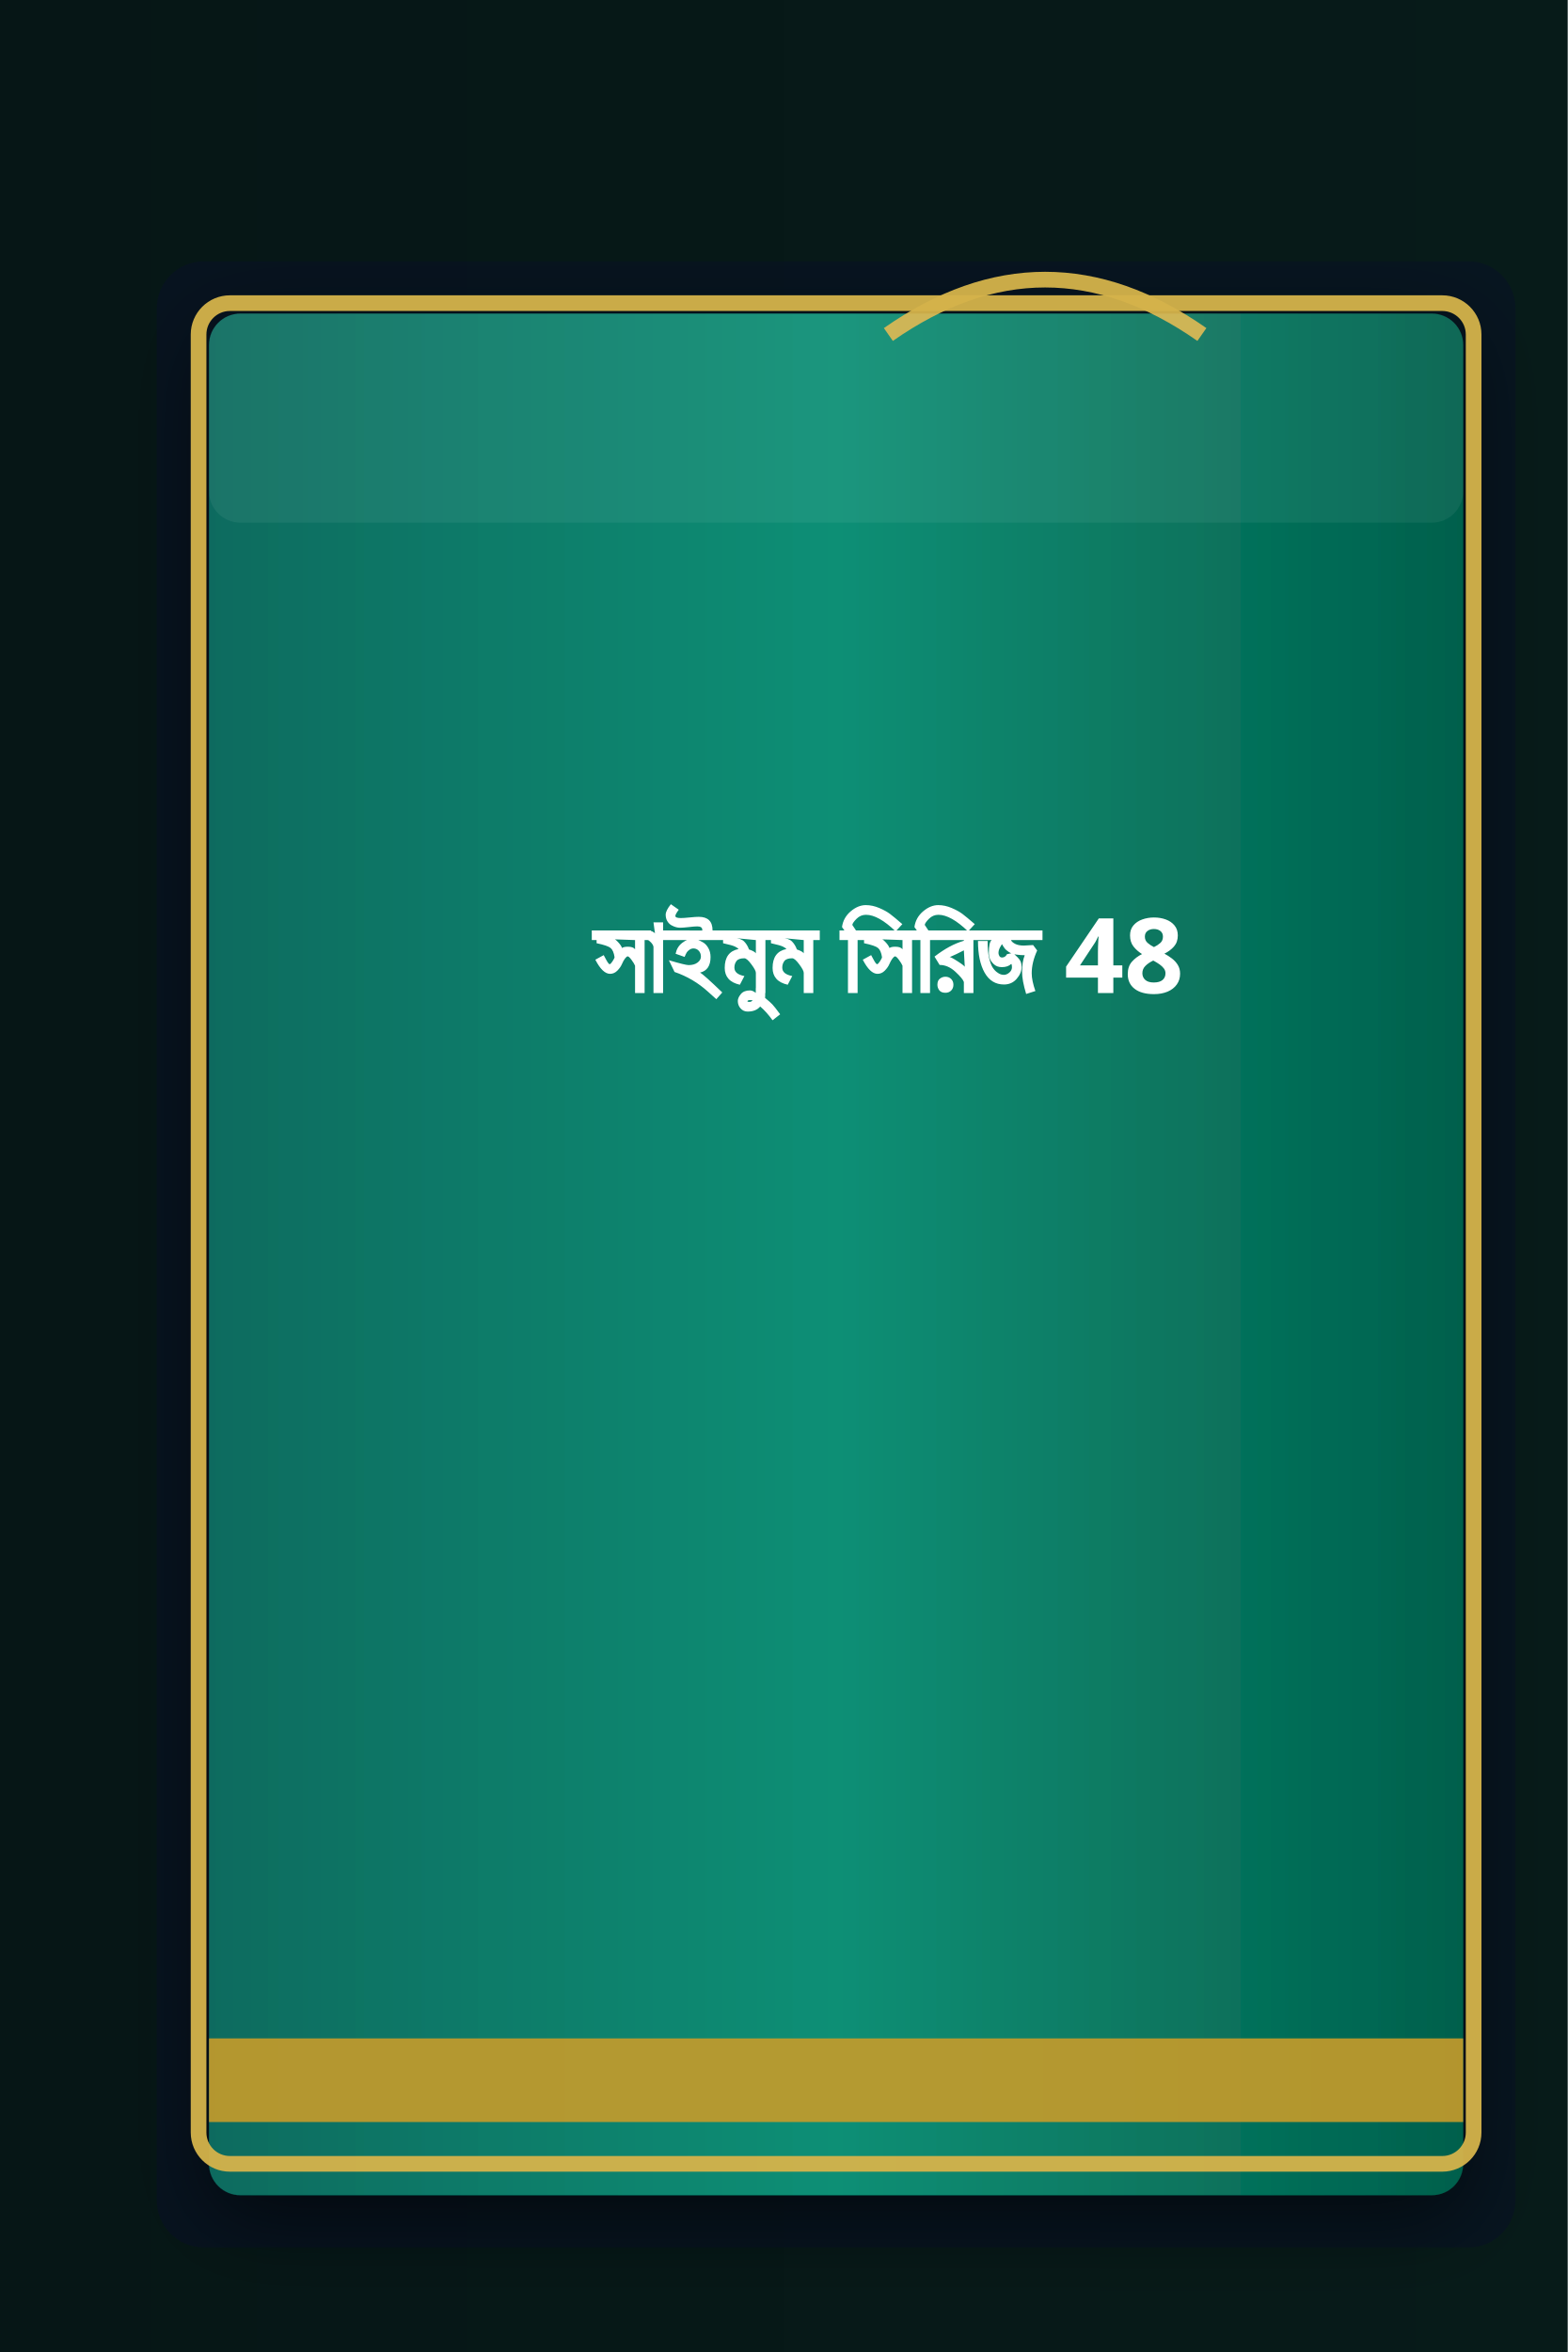
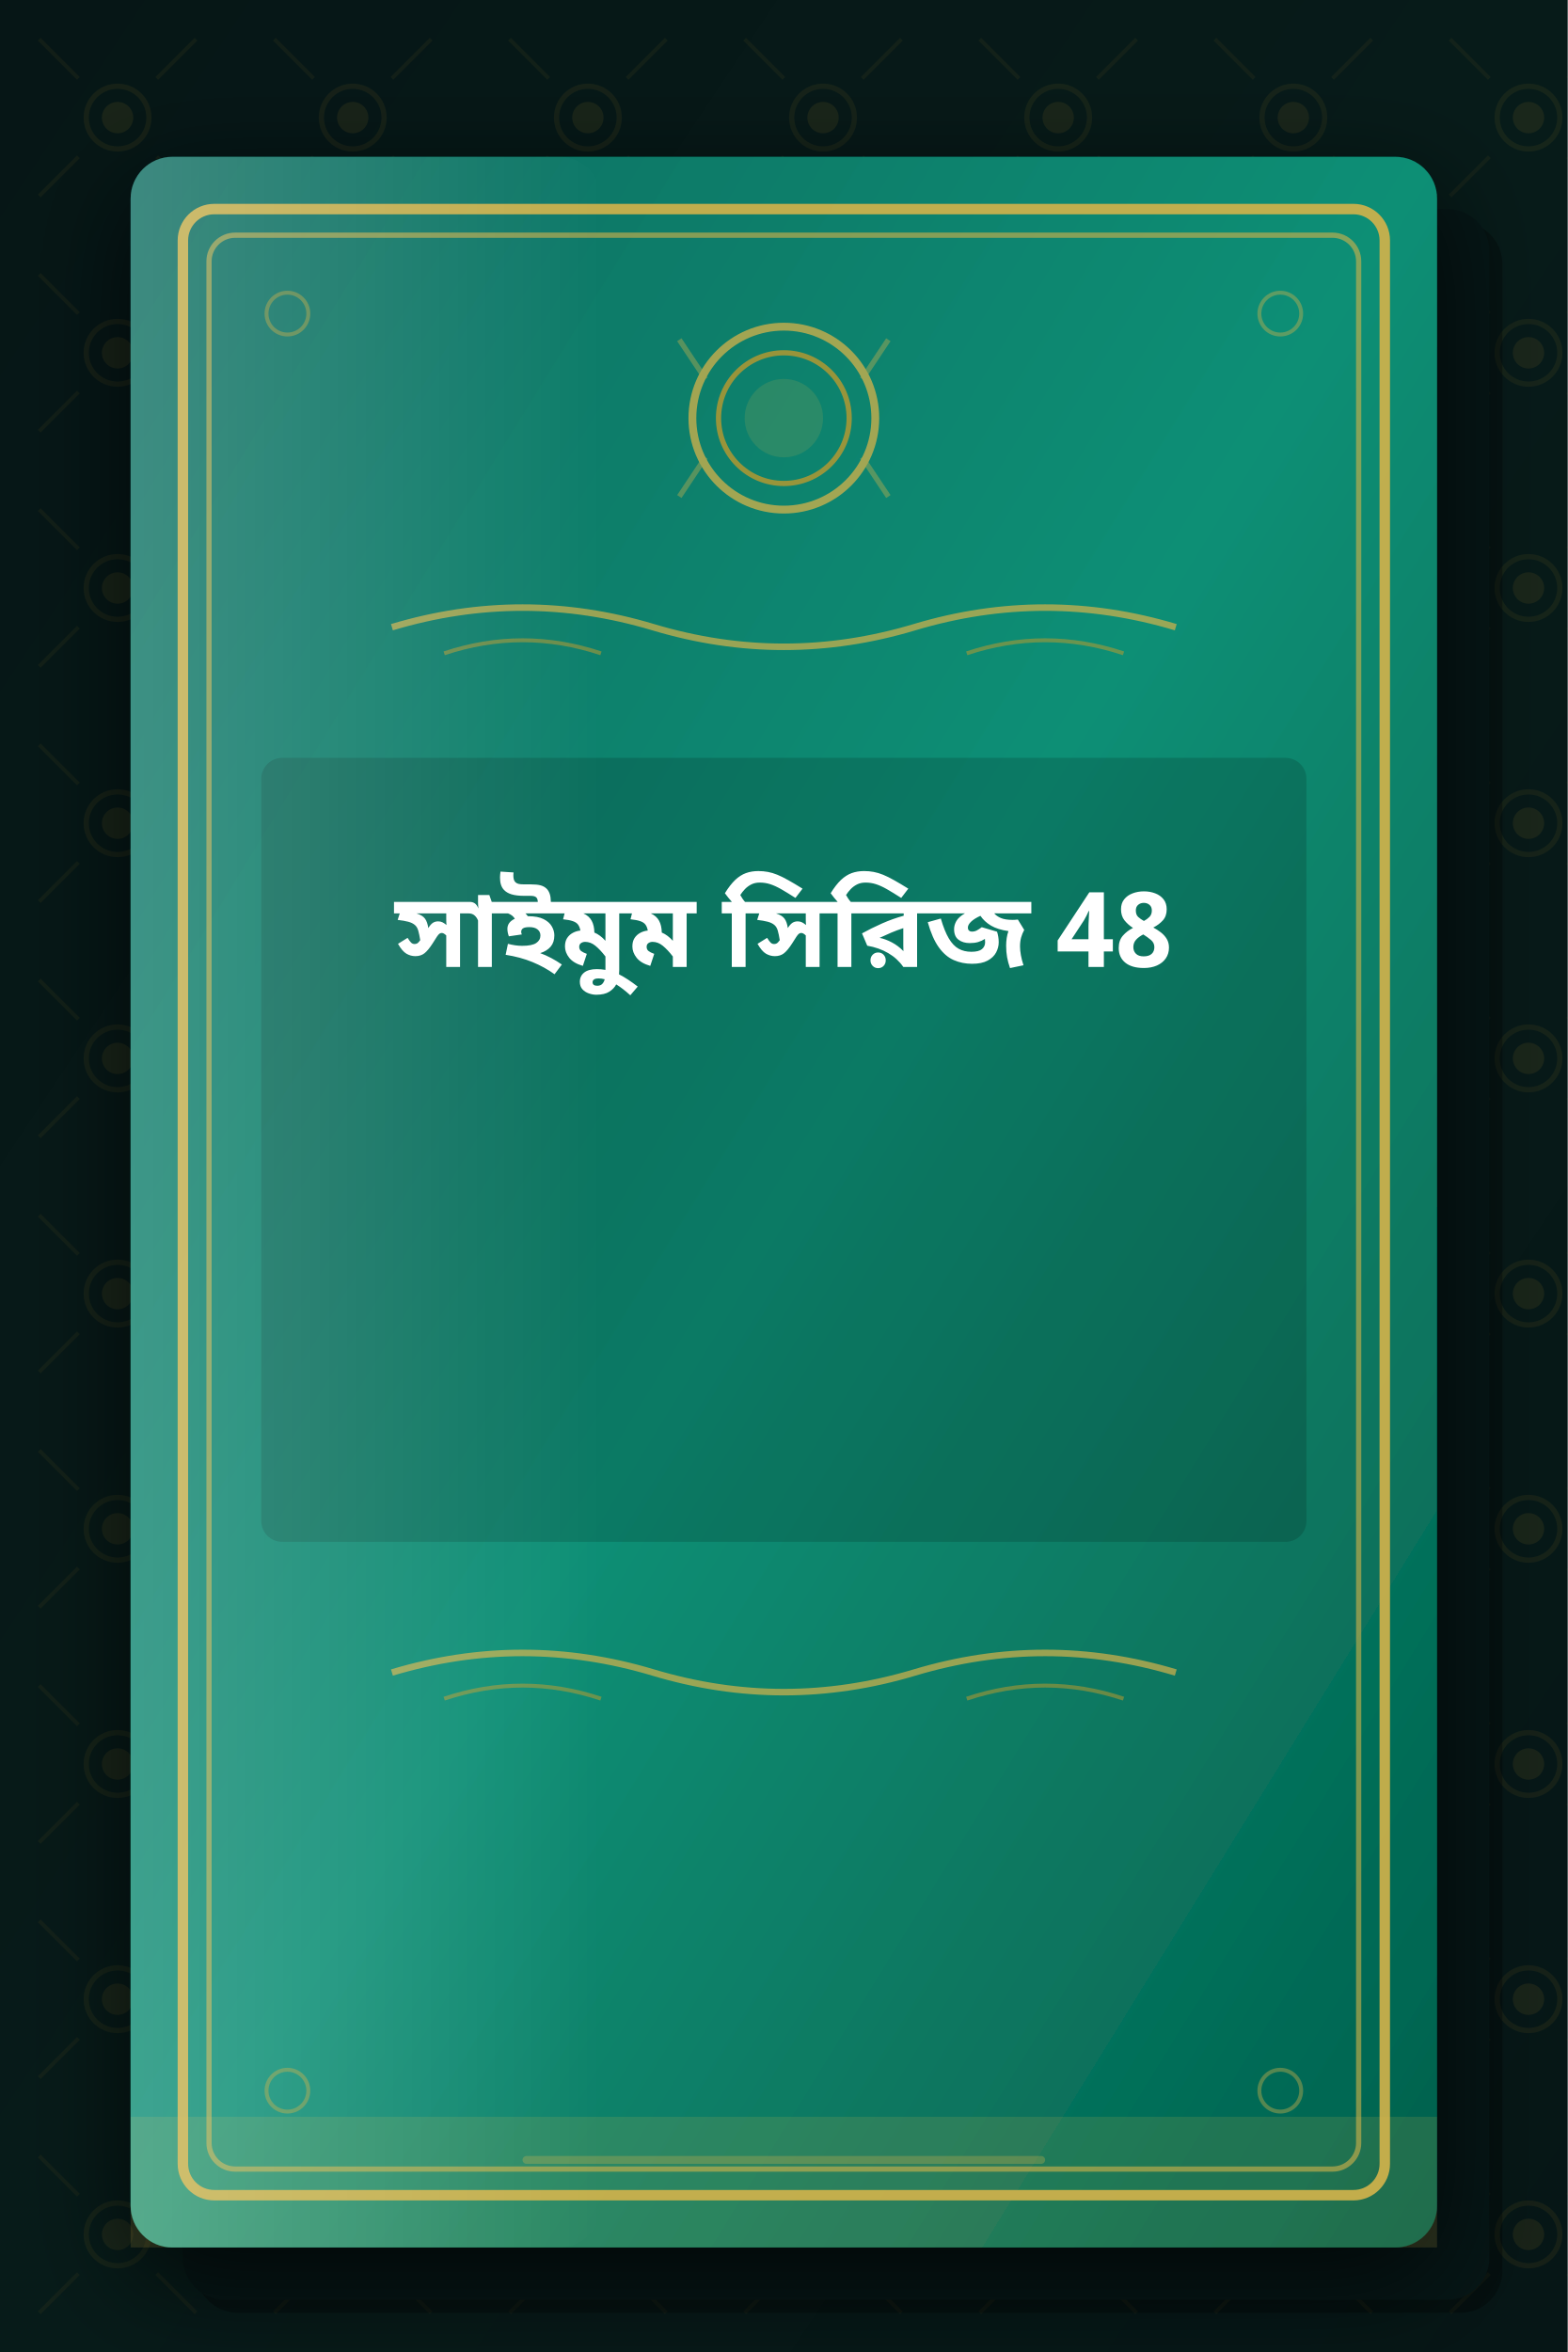
<svg xmlns="http://www.w3.org/2000/svg" width="600" height="900" viewBox="0 0 600 900">
  <defs>
-     <linearGradient id="g" x1="0" x2="1">
+     <linearGradient id="bgs2znz6" x1="0" x2="1" y1="0" y2="1">
      <stop offset="0%" stop-color="#061616" />
-       <stop offset="100%" stop-color="#071b19" />
+       <stop offset="50%" stop-color="#071b19" />
+       <stop offset="100%" stop-color="#061616" />
    </linearGradient>
-     <linearGradient id="coverGrad" x1="0" x2="1">
+     <linearGradient id="covers2znz6" x1="0" x2="1" y1="0" y2="1">
      <stop offset="0%" stop-color="#0f6b5f" />
      <stop offset="50%" stop-color="#0b8f75" />
      <stop offset="100%" stop-color="#04604c" />
    </linearGradient>
-     <filter id="ds" x="-20%" y="-20%" width="140%" height="140%">
-       <feDropShadow dx="0" dy="8" stdDeviation="16" flood-color="#000" flood-opacity="0.6" />
+     <filter id="shadows2znz6" x="-20%" y="-20%" width="140%" height="140%">
+       <feDropShadow dx="0" dy="12" stdDeviation="20" flood-color="#000" flood-opacity="0.7" />
    </filter>
+     <pattern id="patterns2znz6" x="0" y="0" width="90" height="90" patternUnits="userSpaceOnUse">
+       <circle cx="45" cy="45" r="12" fill="none" stroke="#c79b2a" stroke-width="2" opacity="0.08" />
+       <circle cx="45" cy="45" r="6" fill="#c79b2a" opacity="0.1" />
+       <line x1="15" y1="15" x2="30" y2="30" stroke="#c79b2a" stroke-width="1.5" opacity="0.06" />
+       <line x1="75" y1="15" x2="60" y2="30" stroke="#c79b2a" stroke-width="1.5" opacity="0.06" />
+       <line x1="15" y1="75" x2="30" y2="60" stroke="#c79b2a" stroke-width="1.5" opacity="0.06" />
+       <line x1="75" y1="75" x2="60" y2="60" stroke="#c79b2a" stroke-width="1.5" opacity="0.06" />
+     </pattern>
+     <linearGradient id="shines2znz6" x1="0" x2="1" y1="0" y2="0">
+       <stop offset="0%" stop-color="#fff" stop-opacity="0.2" />
+       <stop offset="100%" stop-color="#fff" stop-opacity="0" />
+     </linearGradient>
  </defs>
-   <rect width="100%" height="100%" fill="url(#g)" />
-   <g transform="translate(40,80)">
-     <rect x="20" y="20" width="520" height="760" rx="18" fill="#071026" opacity="0.55" />
-     <rect x="40" y="40" width="480" height="720" rx="12" fill="url(#coverGrad)" filter="url(#ds)" />
-     <rect x="36" y="36" width="488" height="712" rx="12" fill="none" stroke="#d4b24a" stroke-width="6" opacity="0.95" />
-     <path d="M300 48 C340 20 380 20 420 48" fill="none" stroke="#d4b24a" stroke-width="6" opacity="0.95" />
-     <rect x="40" y="700" width="480" height="32" fill="#c79b2a" opacity="0.9" />
-     <rect x="40" y="40" width="480" height="80" rx="12" fill="rgba(255,255,255,0.06)" />
-     <text x="300" y="300" text-anchor="middle" fill="#ffffff" font-family="Noto Sans, Arial, sans-serif" style="font-weight:700;">
-       <tspan x="300" dy="0" font-size="40" font-weight="700">সাইমুম সিরিজ 48</tspan>
+   <rect width="100%" height="100%" fill="url(#bgs2znz6)" />
+   <rect width="100%" height="100%" fill="url(#patterns2znz6)" />
+   <g transform="translate(50,60)">
+     <rect x="25" y="25" width="500" height="800" rx="16" fill="#000" opacity="0.3" />
+     <rect x="20" y="20" width="500" height="800" rx="16" fill="#061616" />
+     <rect x="0" y="0" width="500" height="800" rx="16" fill="url(#covers2znz6)" filter="url(#shadows2znz6)" />
+     <rect x="20" y="20" width="460" height="760" rx="12" fill="none" stroke="#d4b24a" stroke-width="4" opacity="0.9" />
+     <rect x="30" y="30" width="440" height="740" rx="10" fill="none" stroke="#d4b24a" stroke-width="2" opacity="0.6" />
+     <g opacity="0.75">
+       <circle cx="250" cy="100" r="35" fill="none" stroke="#d4b24a" stroke-width="3" />
+       <circle cx="250" cy="100" r="25" fill="none" stroke="#c79b2a" stroke-width="2" />
+       <circle cx="250" cy="100" r="15" fill="#d4b24a" opacity="0.2" />
+       <path d="M210 70 L220 85" stroke="#d4b24a" stroke-width="2" opacity="0.5" />
+       <path d="M290 70 L280 85" stroke="#d4b24a" stroke-width="2" opacity="0.5" />
+       <path d="M210 130 L220 115" stroke="#d4b24a" stroke-width="2" opacity="0.5" />
+       <path d="M290 130 L280 115" stroke="#d4b24a" stroke-width="2" opacity="0.5" />
+     </g>
+     <path d="M100 180 Q150 165 200 180 T300 180 T400 180" fill="none" stroke="#d4b24a" stroke-width="2.5" opacity="0.7" />
+     <path d="M120 190 Q150 180 180 190" fill="none" stroke="#c79b2a" stroke-width="1.5" opacity="0.5" />
+     <path d="M320 190 Q350 180 380 190" fill="none" stroke="#c79b2a" stroke-width="1.5" opacity="0.5" />
+     <rect x="50" y="230" width="400" height="300" rx="8" fill="#000" opacity="0.15" />
+     <text x="250" y="310" text-anchor="middle" fill="#ffffff" font-family="'Noto Sans Bengali', 'Noto Sans', Arial, sans-serif" font-weight="700">
+       <tspan x="250" dy="0" font-size="40">সাইমুম সিরিজ 48</tspan>
    </text>
+     <path d="M100 580 Q150 565 200 580 T300 580 T400 580" fill="none" stroke="#d4b24a" stroke-width="2.5" opacity="0.7" />
+     <path d="M120 590 Q150 580 180 590" fill="none" stroke="#c79b2a" stroke-width="1.5" opacity="0.5" />
+     <path d="M320 590 Q350 580 380 590" fill="none" stroke="#c79b2a" stroke-width="1.5" opacity="0.5" />
+     <rect x="0" y="750" width="500" height="50" fill="#d4b24a" opacity="0.15" rx="0 0 16 16" />
+     <rect x="150" y="765" width="200" height="3" fill="#d4b24a" opacity="0.3" rx="1.5" />
+     <rect x="0" y="0" width="180" height="800" rx="16" fill="url(#shines2znz6)" />
+     <circle cx="60" cy="60" r="8" fill="none" stroke="#d4b24a" stroke-width="1.5" opacity="0.4" />
+     <circle cx="440" cy="60" r="8" fill="none" stroke="#d4b24a" stroke-width="1.5" opacity="0.4" />
+     <circle cx="60" cy="740" r="8" fill="none" stroke="#d4b24a" stroke-width="1.5" opacity="0.4" />
+     <circle cx="440" cy="740" r="8" fill="none" stroke="#d4b24a" stroke-width="1.5" opacity="0.4" />
  </g>
</svg>
